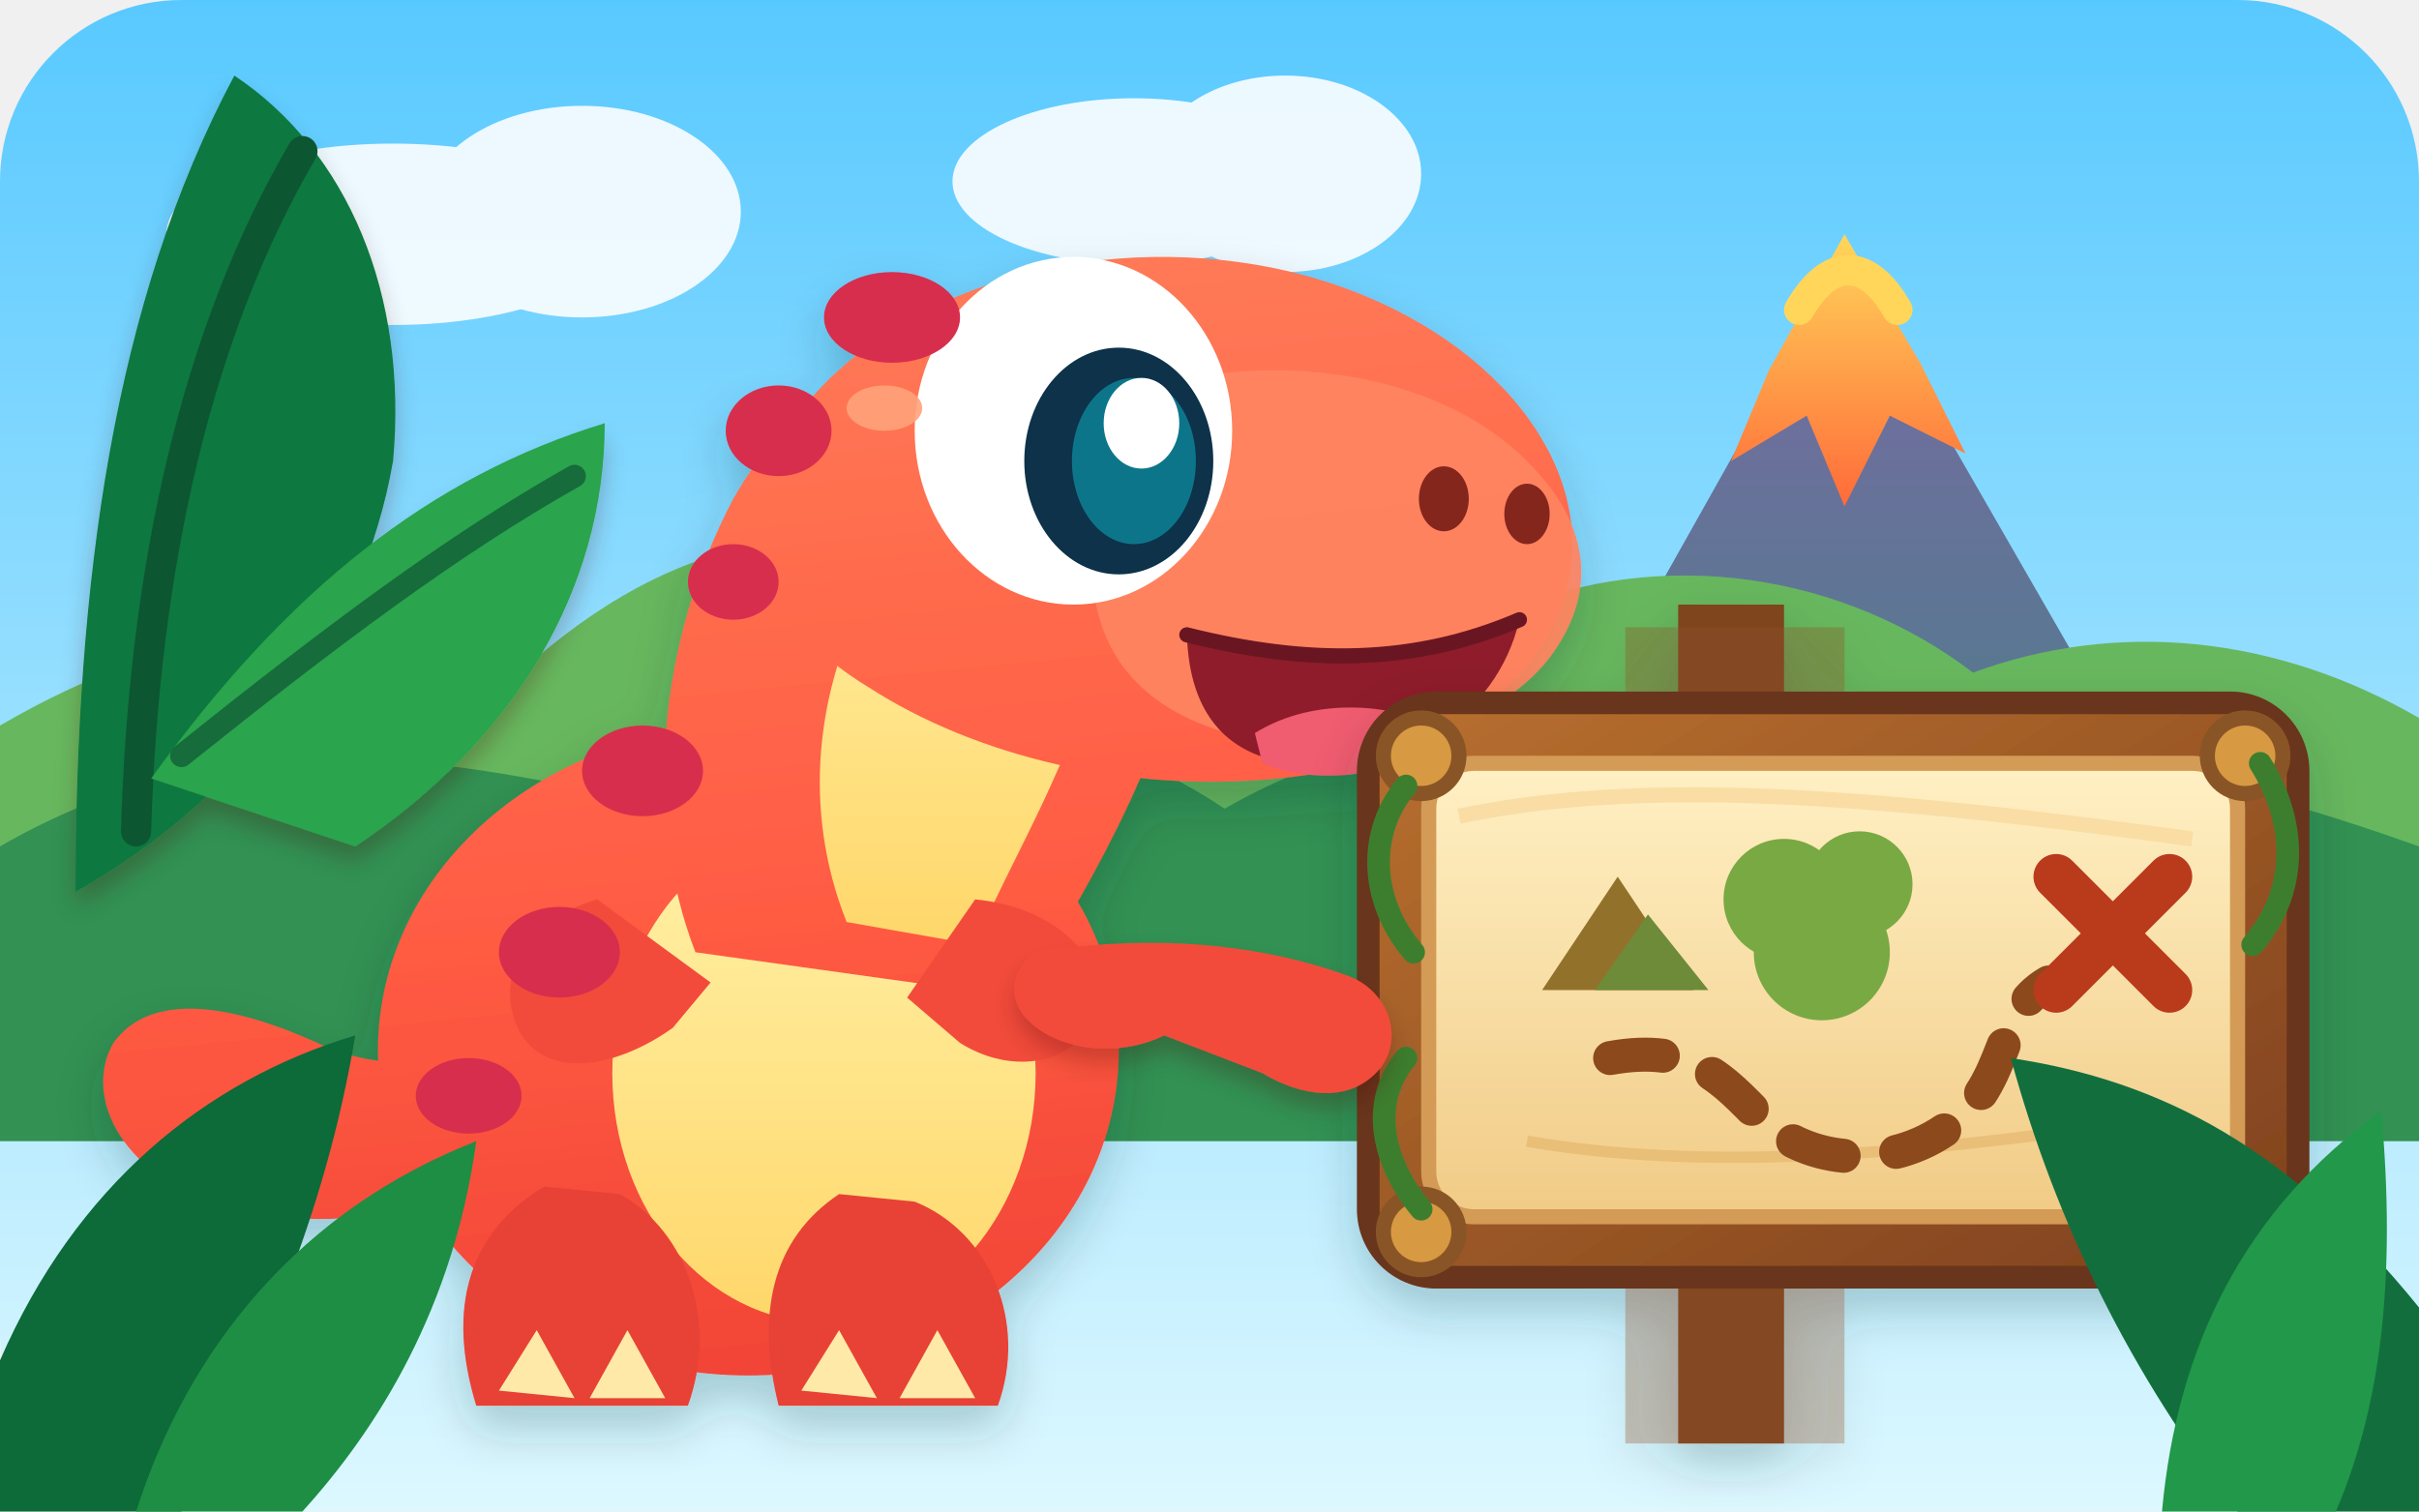
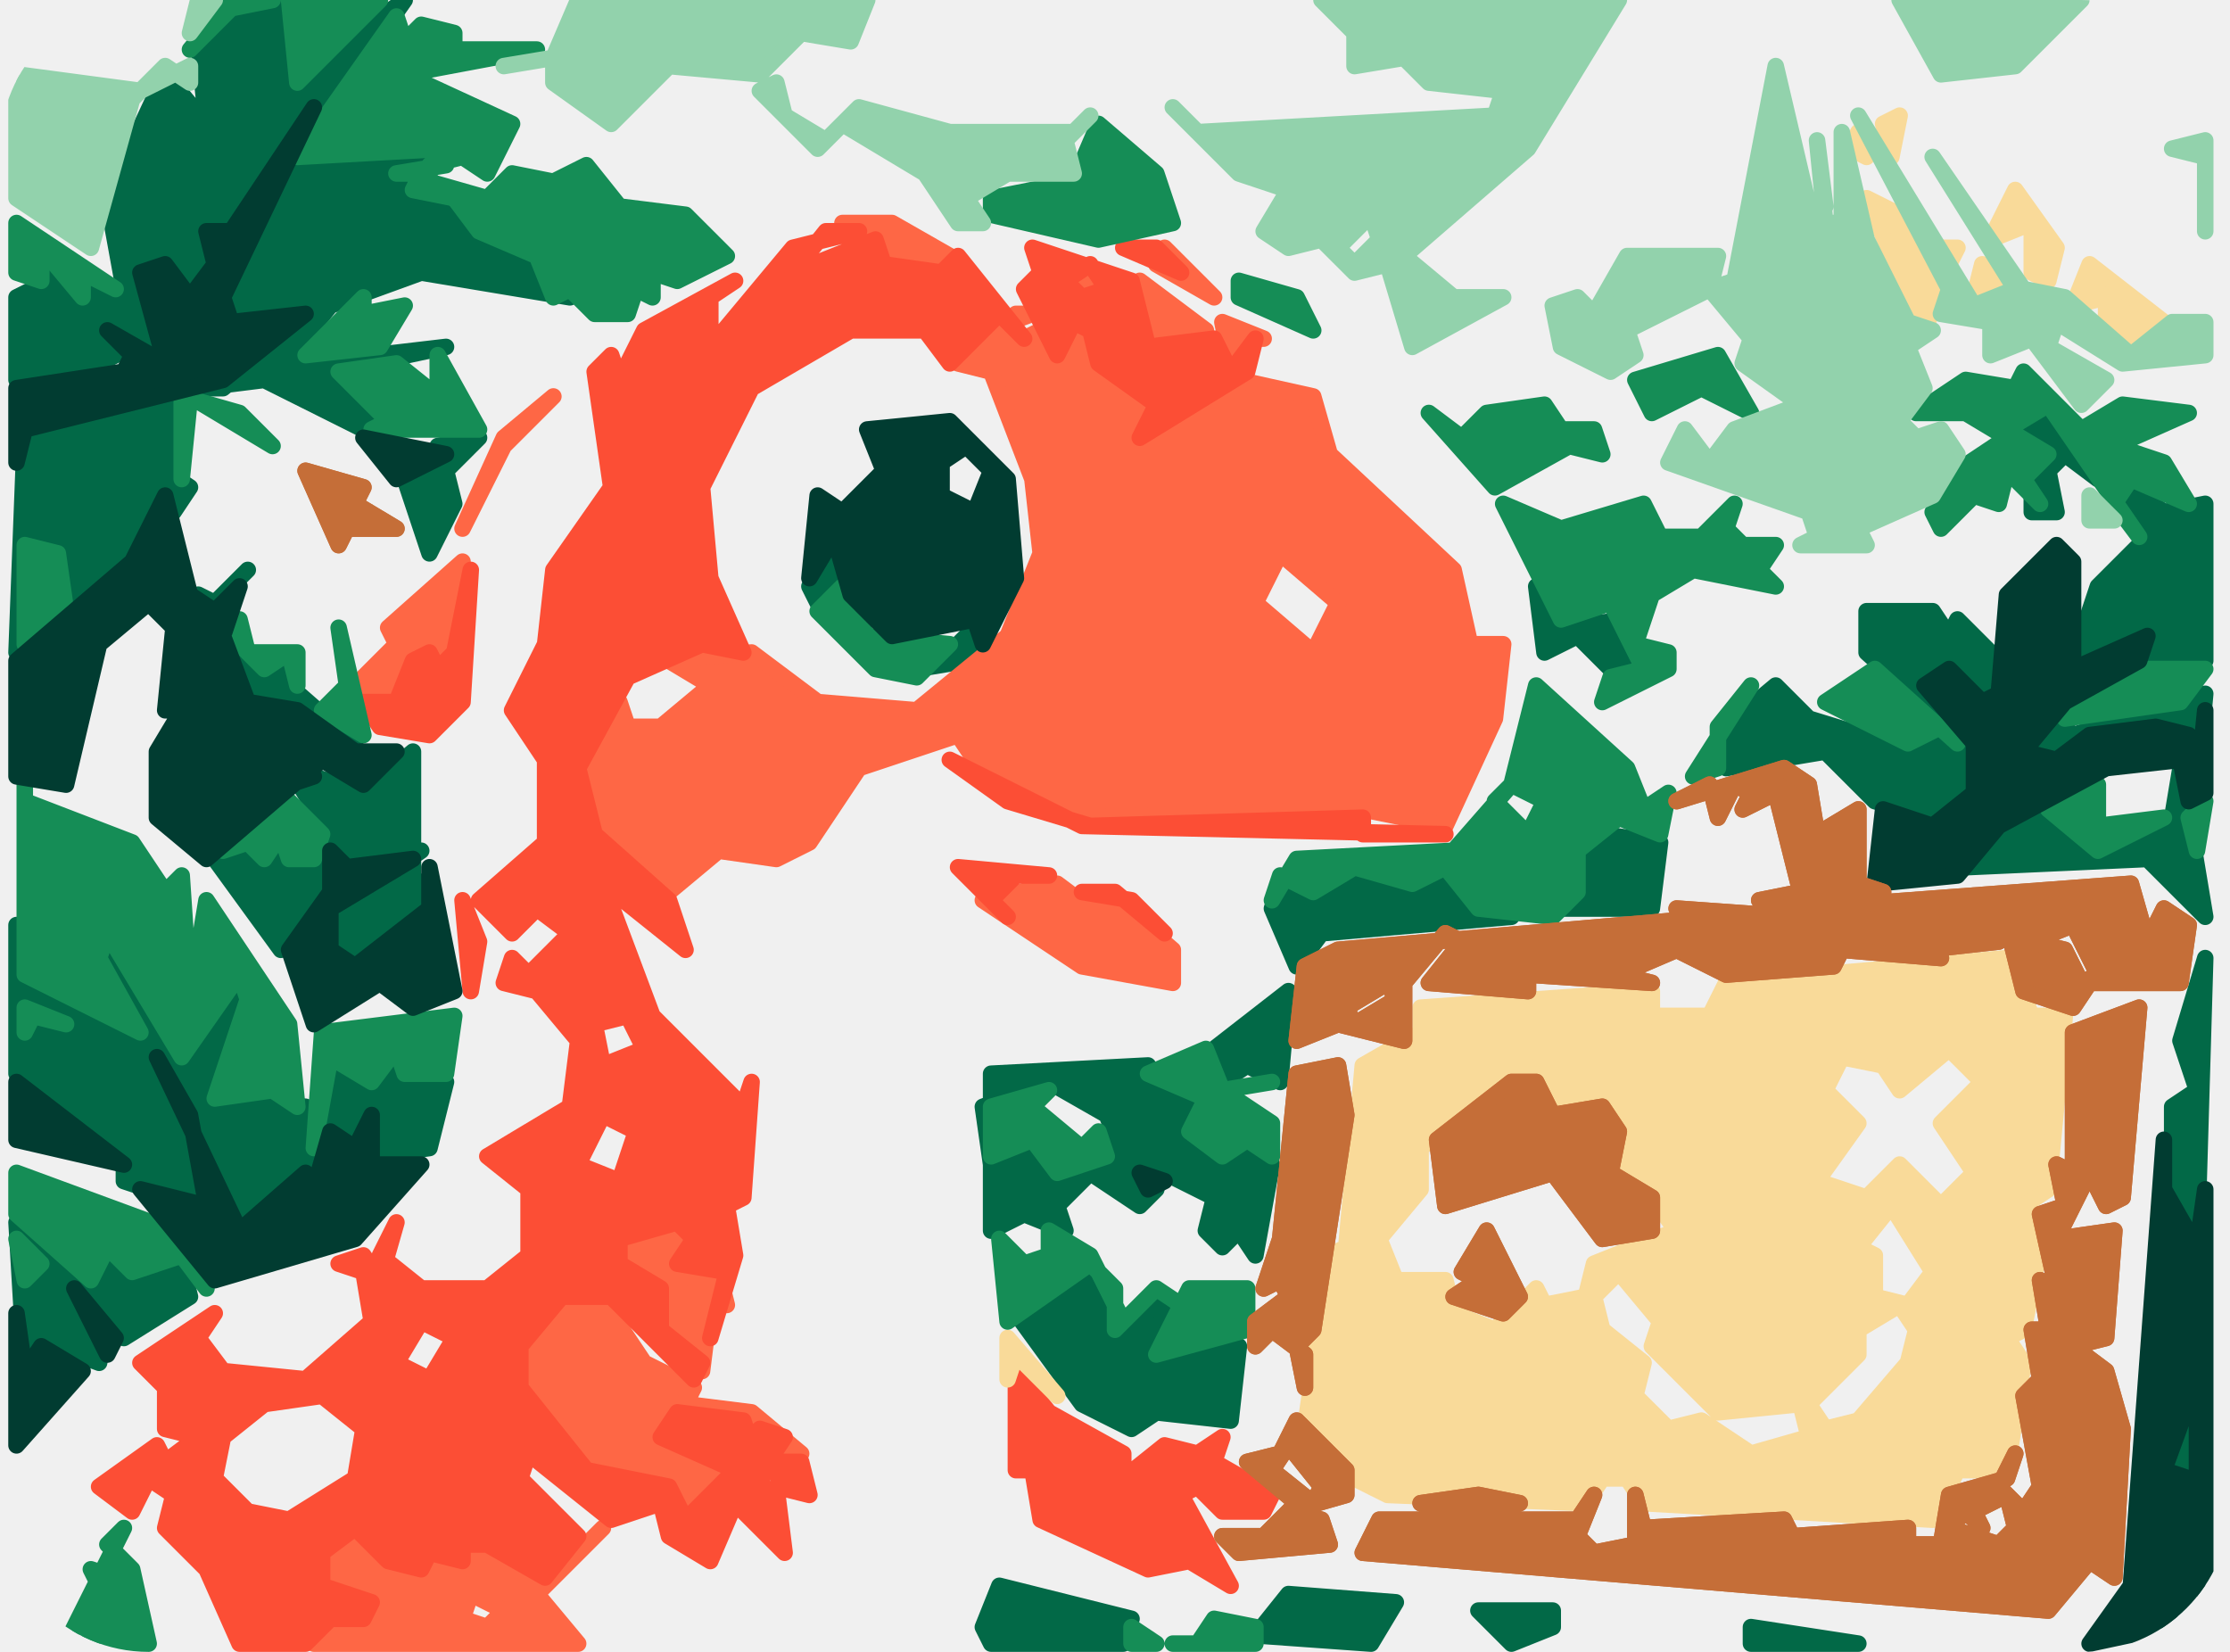
- <svg xmlns="http://www.w3.org/2000/svg" viewBox="0 0 320 200" role="img" aria-label="Mapa Aventura">
-   <defs>
-     <linearGradient id="sky" x1="160" y1="0" x2="160" y2="200" gradientUnits="userSpaceOnUse">
-       <stop stop-color="#58C9FF" />
-       <stop offset="1" stop-color="#DDF8FF" />
-     </linearGradient>
-     <linearGradient id="volcano" x1="250" y1="32" x2="250" y2="112" gradientUnits="userSpaceOnUse">
-       <stop stop-color="#7A6AA4" />
-       <stop offset="1" stop-color="#4C7D8A" />
-     </linearGradient>
-     <linearGradient id="lava" x1="0" y1="0" x2="0" y2="1">
-       <stop stop-color="#FFD65A" />
-       <stop offset="1" stop-color="#FF6B39" />
-     </linearGradient>
-     <linearGradient id="dino" x1="100" y1="42" x2="114" y2="183" gradientUnits="userSpaceOnUse">
-       <stop stop-color="#FF7956" />
-       <stop offset=".56" stop-color="#FF5B43" />
-       <stop offset="1" stop-color="#F14336" />
-     </linearGradient>
-     <linearGradient id="belly" x1="0" y1="0" x2="0" y2="1">
-       <stop stop-color="#FFF1A8" />
-       <stop offset="1" stop-color="#FFD76A" />
-     </linearGradient>
-     <linearGradient id="wood" x1="0" y1="0" x2="1" y2="1">
-       <stop stop-color="#B9702F" />
-       <stop offset="1" stop-color="#7E401D" />
-     </linearGradient>
-     <linearGradient id="paper" x1="0" y1="0" x2="0" y2="1">
-       <stop stop-color="#FFF0C4" />
-       <stop offset="1" stop-color="#F1CB86" />
-     </linearGradient>
-     <filter id="soft" x="-30%" y="-30%" width="160%" height="170%">
-       <feDropShadow dx="0" dy="3" stdDeviation="3" flood-color="#073C2E" flood-opacity=".22" />
-     </filter>
-     <filter id="tiny" x="-30%" y="-30%" width="160%" height="170%">
-       <feDropShadow dx="0" dy="2" stdDeviation="1.5" flood-color="#3B1C0D" flood-opacity=".24" />
-     </filter>
-   </defs>
-   <rect width="320" height="200" rx="24" fill="url(#sky)" />
-   <g fill="#FFFFFF" opacity=".88">
-     <ellipse cx="52" cy="31" rx="30" ry="12" />
-     <ellipse cx="77" cy="28" rx="21" ry="14" />
-     <ellipse cx="150" cy="24" rx="24" ry="11" />
-     <ellipse cx="170" cy="23" rx="18" ry="13" />
+ <svg xmlns="http://www.w3.org/2000/svg" viewBox="0 0 270 200" role="img" aria-label="Mapa Aventura">
+   <style>path{stroke-width:2;stroke-linejoin:round;fill-rule:evenodd}</style>
+   <clipPath id="r">
+     <rect width="270" height="200" rx="18" />
+   </clipPath>
+   <g clip-path="url(#r)">
+     <path d="M212 197l0 2 13 0zM179 195l4 4 5 -2 0 -2zM152 198l14 1 3 -5 -13 -1zM119 197l1 2 16 0 1 -3 -16 -4zM266 168l-3 6 3 8zM123 159l8 11 6 3 3 -2 9 1 1 -9 -10 2 1 -8 -6 5 -3 -8 -4 4zM2 148l1 17 1 -3 8 3 1 -5 2 2 8 -5 -1 -4 -6 2 -3 -3 -2 4zM3 150l3 3 -3 3zM120 130l0 19 4 -2 5 2 -1 -3 4 -4 6 4 2 -2 -3 -2 2 -1 8 4 -1 4 2 2 2 -2 2 3 2 -11 -3 -2 -3 2 -4 -3 1 -5 -4 0 -2 -4zM119 134l8 -3 7 4 2 5 -6 3 -4 -1 -1 -3 -5 2zM156 120l-9 7 1 4 3 -2 4 2zM267 116l-3 10 2 6 -3 2 0 10 3 6zM2 112l0 18 6 6 7 3 0 4 9 3 -2 -11 -4 -7 2 -2 9 22 8 -7 1 2 1 -6 4 1 2 -4 0 6 7 -1 2 -8 -5 0 -1 -3 -3 4 -6 -5 1 9 -2 4 -1 -6 -12 -1 4 -14 -7 10 -14 -22 8 14 -1 3 -12 -5zM2 122l7 2 -5 0 -1 2zM154 110l3 7 3 -4 23 -2 -4 0 -4 -5 -3 2 -8 -2 -5 3 -4 -2zM201 102l-7 -1 -3 4 1 3 -3 2 11 0zM267 111l-3 -18 -1 6 -7 5 -9 -6 -9 7 22 -1zM50 91l-6 5 -9 -3 5 8 -2 4 -3 0 -1 -3 -2 3 -5 -3 4 -4 -5 6 8 11 5 -7 1 -6 2 2 9 -1 -10 7 1 6 10 -7 -2 -3zM245 92l16 -5 5 2 0 6 1 -11 -16 5 -2 -2 5 -4zM29 79l2 6 5 0 7 5 -8 -7 0 -3 -3 2zM118 76l-3 3 -4 -1 4 1 -4 2 6 -1zM209 88l0 5 12 -2 6 6 7 2 4 -3 0 -6 -6 -7 4 -3 5 4 0 -5 -4 -4 -1 2 -2 -3 -8 0 0 5 10 9 -4 3 -13 -4 -4 -4zM186 71l1 8 4 -2 5 5 2 -1 -1 -6 -8 1zM30 69l-4 4 -2 -1 2 1zM101 66l-3 5 1 2 3 -3zM258 59l-2 1 4 5 -6 6 -3 9 8 -4 2 1 -1 3 7 0 0 -19 -5 1zM58 53l-5 1 2 1 -6 3 3 9 3 -6 -1 -4zM247 49l1 2 -4 1 5 3 -3 3 0 4 3 0 -1 -5 2 -2 4 3zM21 48l-18 5 -1 26 1 -14 5 2 1 6 -5 5 11 -10 5 -9 1 3 2 -3 -3 -2zM69 36l-22 -15 7 -2 -19 1 14 -20 -11 8 -1 3 -2 -1 -1 -10 -10 5 1 10 -5 -6 -7 15 2 11 -5 -1 -2 2 -3 -5 1 3 -4 2 0 10 6 0 8 -4 3 2 -3 -11 4 -2 3 4 13 -22 2 1 -10 24 10 0 -11 9 -3 0 8 -1 12 6 2 -1 -6 -6 14 -3 -17 2 -1 -2 4 -5 11 -4zM2 38l2 -3 1 2z" fill="#026947" stroke="#026947" />
+     <path d="M73 185l-6 6 -2 -3 -3 3 -3 -3 -3 0 0 2 -4 -1 -1 2 -8 -5 -3 2 0 4 6 2 -8 5 32 0 -5 -6zM56 196l1 -3 4 2 -2 2zM77 149l-1 4 2 2 -4 3 -6 0 -4 5 0 5 7 9 10 2 2 4 4 0 1 -3 2 2 -3 -5 -7 -4 2 -3 8 1 1 3 4 1 -1 2 3 -1 -6 -5 -8 -1 1 -2 -6 -3 -4 -6 1 -2 2 2 -1 -2 4 -2 1 6 -2 0 3 0 3 5 1 -8 2 0 -1 -4 -3 1 -2 -6zM119 109l12 8 11 2 0 -4 -7 -6 -3 1 -4 -3zM56 68l-9 8 1 2 -4 4 1 3 3 -1 2 -5 2 -1 0 3 2 -2zM67 48l-6 5 -5 11 5 -10zM148 39l1 5 1 -3 3 0zM182 78l-4 0 -2 -9 -15 -14 -2 -7 -9 -2 -12 8 1 -5 -7 -5 0 -3 -2 -1 -1 2 -1 -2 -2 3 0 -3 -4 2 1 -4 2 0 -8 3 -1 3 4 1 5 13 1 9 -4 10 -11 9 -12 -1 -8 -6 -10 1 5 3 -6 5 -4 0 -1 -3 -4 10 2 6 8 7 6 -5 7 1 4 -2 6 -9 12 -4 4 6 12 4 33 -1 10 2 6 -13zM155 67l7 6 -3 6 -7 -6zM136 39l2 -1 1 3 7 -1 -8 -6 1 3zM130 34l3 1 -1 -2zM141 30l-1 2 7 4zM102 27l4 1 1 3 8 0 -7 -4z" fill="#FE6745" stroke="#FE6745" />
+     <path d="M123 166l0 12 2 0 1 6 13 6 5 -1 5 3 -6 -11 2 -1 3 3 5 0 1 -2 -7 -4 1 -3 -3 2 -4 -1 -5 4 0 -3 -9 -5zM56 109l1 11 1 -6zM131 108l4 0 6 5 -4 -4zM116 105l6 6 -2 -2 3 -3 4 0zM115 92l16 8 44 1 -10 0 0 -2 -33 1 -10 -3zM57 69l-2 10 -2 2 -1 -2 -2 1 -2 5 -4 0 2 3 6 1 4 -4zM136 30l7 3 -3 -3zM125 30l1 3 -2 2 4 8 2 -4 2 1 1 4 7 5 -2 4 13 -8 1 -4 -3 4 -2 -4 -8 1 -2 -8zM129 34l3 -2 2 3 -3 1zM116 31l-2 2 -7 -1 -1 -3 -10 4 4 -5 4 0 -8 2 -10 12 0 -6 3 -2 -11 6 -3 6 -1 -3 -2 2 2 14 -7 10 -1 9 -4 8 4 6 0 10 -8 7 4 4 3 -3 4 3 -5 5 -2 -2 -1 3 4 1 5 6 -1 8 -10 6 5 4 0 8 -5 4 -8 0 -5 -4 2 -4 -2 7 -2 -3 -3 1 3 1 1 6 -8 7 -10 -1 -3 -4 2 -3 -9 6 3 3 0 5 4 1 -4 3 -1 -2 -7 5 4 3 2 -4 3 2 -1 4 5 5 4 9 8 0 3 -3 4 0 1 -2 -6 -2 0 -4 4 -3 4 4 4 1 1 -2 4 1 0 -2 3 0 7 4 4 -5 -7 -7 1 -3 10 8 6 -2 1 4 5 3 3 -7 6 6 -1 -8 4 1 -1 -4 -4 0 2 -3 -3 -1 -1 2 -1 -3 -8 -1 -2 3 9 4 -6 6 -2 -4 -10 -2 -8 -10 0 -5 5 -6 6 0 10 10 1 -2 -5 -4 0 -5 -5 -3 0 -3 7 -2 2 2 -2 3 6 1 -2 8 3 -10 -1 -6 2 -1 1 -14 -1 3 -11 -11 -6 -16 10 8 -2 -6 -9 -8 -2 -8 6 -11 9 -4 5 1 -4 -9 -1 -11 6 -12 12 -7 9 0 3 4 6 -6 3 3zM61 183l2 2 -2 3zM88 181l4 0 -2 2zM91 177l4 2 -2 2zM39 169l5 4 -1 6 -8 5 -5 -1 -4 -4 1 -5 5 -4zM51 160l4 2 -3 5 -4 -2zM74 157l2 -1 1 2zM73 135l4 2 -2 6 -5 -2zM72 124l4 -1 2 4 -5 2z" fill="#FC4E35" stroke="#FC4E35" />
+     <path d="M122 162l0 5 1 -3 5 5zM250 123l-4 0 -3 -7 -34 3 -2 4 -7 0 0 -3 -28 2 0 3 -7 4 -2 22 -2 1 -3 21 4 1 2 5 4 2 24 1 2 -3 3 0 2 3 35 2 3 -6 6 0 2 -13 -2 -3 2 -1 2 -10 -2 -5 3 -2zM230 158l2 3 -1 4 -6 7 -4 1 -2 -3 6 -6 0 -3zM193 157l3 -3 5 6 -1 3 8 8 10 -1 1 4 -7 2 -6 -4 -4 1 -4 -4 1 -4 -5 -4zM229 146l5 8 -3 4 -4 -1 0 -5 -2 -1zM185 129l4 5 7 0 1 7 6 8 -10 4 -1 4 -5 1 -1 -2 -5 5 -5 -2 -1 -4 -6 0 -2 -5 5 -6 0 -5zM240 131l-5 5 4 6 -4 4 -5 -5 -4 4 -6 -2 5 -7 -4 -4 2 -4 5 1 2 3 6 -5zM253 32l-2 5 4 -1 0 4 5 2 2 -3zM240 32l-1 4 3 -1zM237 30l-2 0 1 2zM226 24l7 16 2 -5 -5 -9zM244 23l-3 6 5 -2 0 6 2 1 1 -4zM225 16l-1 2 2 1zM230 14l-2 1 1 4z" fill="#F9DA99" stroke="#F9DA99" />
+     <path d="M137 197l0 2 3 0zM152 197l-5 -1 -2 3 -3 0 10 0zM15 185l-7 14 10 0 -2 -9 -3 -3zM11 190l3 1 -2 1zM2 150l1 5 2 -2zM121 150l1 10 10 -7 3 3 0 5 5 -5 3 2 -3 6 11 -3 0 -5 -7 0 -1 2 -3 -2 -4 4 -4 -8 -5 -3 0 3 -3 1zM2 142l0 5 9 8 2 -4 3 3 6 -2 3 4 -4 -7zM120 134l0 6 5 -2 3 4 6 -2 -1 -3 -2 2 -6 -5 2 -2zM139 130l7 3 -2 4 4 3 3 -2 3 2 0 -4 -6 -4 6 -1 -6 1 -2 -5zM55 123l-16 2 -1 14 2 -11 5 3 3 -4 1 3 5 0zM3 122l0 3 1 -2 4 1zM267 97l-2 2 1 4zM39 101l-4 -4 -8 6 3 -1 2 2 2 -3 1 3 3 0zM248 98l6 5 8 -4 -8 1 0 -5zM3 95l0 23 14 7 -5 -9 1 -3 9 15 7 -10 1 3 -4 12 7 -1 3 2 -1 -10 -10 -15 -2 12 -1 -15 -2 2 -4 -6 -13 -5zM212 83l-7 11 3 -1 0 -5zM202 96l-3 2 -2 -5 -11 -10 -3 12 -7 8 -19 1 -3 5 1 -3 4 2 5 -3 7 2 4 -2 4 5 9 1 3 -3 0 -5 5 -4 5 2zM183 95l4 2 -2 4 -4 -4zM221 85l10 5 4 -2 2 2 -10 -9zM267 81l-8 0 -9 6 14 -2zM41 76l1 7 -3 3 5 3zM29 75l0 3 3 3 3 -2 1 4 0 -4 -6 0zM99 74l7 7 5 1 4 -4 -10 -1 -3 -6zM3 66l0 12 2 -4 1 2 2 -2 -1 -7zM182 61l7 14 6 -2 4 8 -4 1 -1 3 8 -4 0 -2 -4 -1 2 -6 5 -3 10 2 -2 -2 2 -3 -4 0 -2 -2 1 -3 -4 4 -5 0 -2 -4 -10 3zM194 68l1 5 -2 -2zM194 55l-1 -3 -4 0 -2 -3 -7 1 -3 3 -4 -3 8 9 9 -5zM22 48l0 10 1 -10 10 6 -4 -4zM232 50l6 0 5 3 -6 4 -3 5 1 2 4 -4 3 1 1 -4 4 4 -2 -3 3 -3 -5 -3 5 -3 11 16 -3 -4 2 -3 7 3 -3 -5 -6 -2 9 -4 -8 -1 -5 3 -7 -7 -1 2 -6 -1zM212 50l-4 -7 -10 3 2 4 6 -3zM58 52l-5 -9 0 5 -5 -4 -7 1 6 6 -2 1zM49 37l-5 1 0 -2 -7 7 9 -1zM150 34l0 2 9 4 -2 -4zM2 27l0 6 3 1 0 -4 5 6 0 -3 4 2zM142 27l-2 -6 -7 -6 -3 7 -10 2 0 2 13 3zM36 19l18 -1 0 2 -6 1 3 0 -1 2 5 1 3 4 7 3 2 5 2 -1 3 3 4 0 1 -3 2 1 0 -3 3 1 6 -3 -5 -5 -8 -1 -4 -5 -4 2 -5 -1 -3 3 -7 -2 0 -2 4 -1 3 2 3 -6 -13 -6 16 -3 -10 0 0 -2 -4 -1 -2 2 -1 -3zM36 10l10 -10 -11 0zM33 0l-5 0 -5 6 5 -5z" fill="#158D56" stroke="#158D56" />
+     <path d="M253 60l0 3 3 0zM267 17l-4 1 4 1 0 9zM225 14l11 21 -1 3 6 1 0 4 5 -2 6 8 3 -3 -7 -4 1 -3 8 5 10 -1 0 -4 -4 0 -5 4 -8 -7 -5 -1 -11 -16 10 16 -5 2zM92 11l7 7 3 -3 10 6 4 6 3 0 -2 -3 5 -3 8 0 -1 -4 3 -3 -2 2 -15 0 -11 -3 -4 4 -5 -3 -1 -4zM215 8l-5 26 -3 1 1 -4 -11 0 -4 7 -2 -2 -3 1 1 5 6 3 3 -2 -1 -3 10 -5 5 6 -1 3 7 5 -8 3 -3 4 -3 -4 -2 4 17 6 1 3 -2 1 8 0 -1 -2 9 -4 3 -5 -2 -3 -3 1 -2 -2 3 -4 -2 -5 3 -2 -3 -1 -5 -10 -3 -13 0 11 -2 0 -1 -10 1 8 -2 0zM23 8l-6 3 -15 -2 0 15 9 6 5 -18 4 -4 3 2zM230 0l5 9 9 -1 8 -8zM196 0l-36 0 4 4 0 4 6 -1 3 3 9 1 -1 3 -36 2 -3 -3 8 8 6 2 -3 5 3 2 4 -1 4 4 4 -1 3 10 11 -6 -6 0 -6 -5 15 -13zM166 26l1 3 -3 3 -2 -2zM61 8l6 -1 0 3 7 5 7 -7 11 1 5 -5 6 1 2 -5 -35 0 -3 7zM26 0l-2 0 -1 4z" fill="#92D2AC" stroke="#92D2AC" />
+     <path d="M2 159l0 16 8 -9 -5 -3 -2 3zM9 156l4 8 1 -2zM138 142l1 2 2 -1zM262 138l-4 54 -5 7 14 -3 0 -52 -1 7 -4 -7zM266 167l0 16 -1 -4 -3 -1zM2 131l0 7 13 3zM19 128l4 7 2 11 -8 -2 9 11 17 -5 8 -9 -6 0 0 -6 -2 4 -3 -2 -2 7 -1 -2 -8 7zM40 103l0 5 -5 7 3 9 8 -5 4 3 5 -2 -3 -15 0 5 -9 7 -3 -2 0 -5 10 -6 -8 1zM249 66l-6 6 -1 12 -2 1 -4 -4 -3 2 6 7 0 6 -5 4 -6 -2 -1 9 10 -1 5 -6 13 -7 9 -1 1 5 2 -1 0 -10 -1 10 -1 -7 -4 -1 -8 1 -4 3 -4 -1 5 -6 9 -5 1 -3 -9 4 0 -13zM20 60l-4 8 -14 12 0 14 6 1 4 -17 6 -5 3 3 -1 10 2 0 -3 5 0 8 6 5 14 -12 5 3 4 -4 -5 0 -7 -5 -6 -1 -3 -8 2 -6 -3 3 -3 -2zM34 93l4 1 -3 1zM26 83l1 5 -2 -2zM44 53l4 5 6 -3zM105 52l2 5 -5 5 -3 -2 -1 10 3 -5 2 7 5 5 10 -2 1 3 4 -8 -1 -12 -7 -7zM117 54l3 3 -2 5 -4 -2 0 -4zM38 13l-10 15 -3 0 1 4 -3 4 -3 -4 -3 1 3 11 -7 -4 3 3 -1 2 -13 2 0 9 1 -4 24 -6 10 -8 -9 1 -1 -3z" fill="#013C31" stroke="#013C31" />
+     <path d="M157 172l-2 4 -4 1 6 5 -4 4 -5 0 2 2 11 -1 -1 -3 -4 -1 7 -2 0 -3zM156 175l4 5 -1 2 -5 -4zM180 149l-3 5 2 1 -3 2 6 2 2 -2zM174 138l1 8 13 -4 6 8 6 -1 0 -4 -5 -3 1 -5 -2 -3 -6 1 -2 -4 -3 0zM162 129l-5 1 -2 20 -2 6 2 -1 1 2 -4 3 0 3 2 -2 4 3 0 4 -1 -5 2 -2 4 -26zM259 122l-8 3 0 17 -2 -1 1 5 -3 1 2 9 -2 -1 1 6 -2 0 1 6 -2 2 2 11 -2 3 -3 -3 2 -4 -1 3 -7 2 -1 6 -4 0 0 -2 -14 1 -1 -2 -17 1 -1 -4 0 6 -5 1 -2 -2 2 -5 -2 3 -10 0 0 -2 3 0 -5 -1 -7 1 6 0 0 2 -11 0 -2 4 83 7 5 -6 3 2 1 -18 -2 -7 -4 -3 4 -1 1 -13 -7 1 4 -8 2 4 2 -1zM235 187l8 1 -6 1zM243 181l1 4 -2 2 -6 -2 2 -2 2 2 -1 -2zM254 167l-2 23 -1 -8zM265 112l-3 -2 -2 4 -2 -7 -40 3 0 -2 10 0 -3 -1 0 -9 -5 3 -1 -6 -3 -2 -13 4 4 -2 1 4 2 -4 2 1 -1 2 4 -2 3 12 -5 1 4 0 0 2 -14 -1 5 1 -46 4 -4 2 -1 9 5 -2 8 2 0 -7 5 -6 2 1 -4 5 12 1 0 -2 15 1 -4 -1 7 -3 6 3 13 -1 1 -2 12 1 -2 -1 9 -1 1 -2 2 8 6 2 2 -3 11 0zM168 119l1 2 -5 3 -1 -2zM250 118l1 2 -2 1zM246 114l5 -2 3 6 -2 1 -2 -4zM37 57l4 9 1 -2 6 0 -5 -3 1 -2z" fill="#C56E38" stroke="#C56E38" />
+     <path d="M157 172l-2 4 -4 1 6 5 -4 4 -5 0 2 2 11 -1 -1 -3 -4 -1 7 -2 0 -3zM156 175l4 5 -1 2 -5 -4zM180 149l-3 5 2 1 -3 2 6 2 2 -2zM174 138l1 8 13 -4 6 8 6 -1 0 -4 -5 -3 1 -5 -2 -3 -6 1 -2 -4 -3 0zM162 129l-5 1 -2 20 -2 6 2 -1 1 2 -4 3 0 3 2 -2 4 3 0 4 -1 -5 2 -2 4 -26zM259 122l-8 3 0 17 -2 -1 1 5 -3 1 2 9 -2 -1 1 6 -2 0 1 6 -2 2 2 11 -2 3 -3 -3 2 -4 -1 3 -7 2 -1 6 -4 0 0 -2 -14 1 -1 -2 -17 1 -1 -4 0 6 -5 1 -2 -2 2 -5 -2 3 -10 0 0 -2 3 0 -5 -1 -7 1 6 0 0 2 -11 0 -2 4 83 7 5 -6 3 2 1 -18 -2 -7 -4 -3 4 -1 1 -13 -7 1 4 -8 2 4 2 -1zM235 187l8 1 -6 1zM243 181l1 4 -2 2 -6 -2 2 -2 2 2 -1 -2zM254 167l-2 23 -1 -8zM265 112l-3 -2 -2 4 -2 -7 -40 3 0 -2 10 0 -3 -1 0 -9 -5 3 -1 -6 -3 -2 -13 4 4 -2 1 4 2 -4 2 1 -1 2 4 -2 3 12 -5 1 4 0 0 2 -14 -1 5 1 -46 4 -4 2 -1 9 5 -2 8 2 0 -7 5 -6 2 1 -4 5 12 1 0 -2 15 1 -4 -1 7 -3 6 3 13 -1 1 -2 12 1 -2 -1 9 -1 1 -2 2 8 6 2 2 -3 11 0zM168 119l1 2 -5 3 -1 -2zM250 118l1 2 -2 1zM246 114l5 -2 3 6 -2 1 -2 -4zM37 57l4 9 1 -2 6 0 -5 -3 1 -2z" fill="#C56E38" stroke="#C56E38" />
  </g>
-   <path d="M203 107L244 34L286 107Z" fill="url(#volcano)" />
-   <path d="M234 49L244 31L254 48L260 60L250 55L244 67L239 55L229 61Z" fill="url(#lava)" />
-   <path d="M238 41C242 34 247 34 251 41" fill="none" stroke="#FFD65A" stroke-width="4" stroke-linecap="round" />
-   <path d="M0 96C24 82 48 79 71 87C91 70 111 67 132 78C154 64 179 66 199 81C220 72 244 76 261 89C280 82 301 84 320 95V137H0Z" fill="#67B75E" />
-   <path d="M0 112C31 94 61 101 85 106C113 89 141 93 162 107C190 91 217 96 236 109C263 95 292 102 320 112V151H0Z" fill="#329153" />
-   <g filter="url(#tiny)">
-     <path d="M10 118C10 77 15 40 31 10C46 20 54 39 52 61C48 84 33 105 10 118Z" fill="#11783F" />
-     <path d="M18 110C19 75 26 44 40 20" fill="none" stroke="#0A5733" stroke-width="4" stroke-linecap="round" />
-     <path d="M20 103C38 78 57 63 80 56C80 78 68 98 47 112Z" fill="#2CA44E" />
-     <path d="M24 100C44 84 60 72 76 63" fill="none" stroke="#176C3B" stroke-width="3" stroke-linecap="round" />
-   </g>
-   <g filter="url(#soft)">
-     <path d="M83 144C64 159 47 165 28 159C16 155 11 145 15 138C20 131 31 133 42 138C55 144 67 139 79 126Z" fill="url(#dino)" />
-     <ellipse cx="99" cy="139" rx="49" ry="43" fill="url(#dino)" />
-     <ellipse cx="109" cy="142" rx="28" ry="33" fill="url(#belly)" />
-     <path d="M92 126C85 108 87 85 97 66C106 50 122 42 137 46C152 50 160 65 157 83C154 101 143 119 135 132Z" fill="url(#dino)" />
-     <path d="M112 122C106 107 108 91 115 78C121 66 128 60 136 61C145 63 149 72 146 84C142 101 134 113 129 125Z" fill="url(#belly)" />
-     <path d="M104 57C116 39 142 31 166 35C190 39 208 55 208 72C208 88 192 101 169 103C149 105 129 100 115 91C100 82 96 68 104 57Z" fill="url(#dino)" />
-     <path d="M149 52C168 46 190 49 202 61C211 70 211 79 205 87C198 96 184 100 167 98C155 96 147 90 145 80C144 70 145 60 149 52Z" fill="#FF8461" opacity=".92" />
-     <ellipse cx="142" cy="57" rx="21" ry="23" fill="#FFFFFF" />
-     <ellipse cx="148" cy="61" rx="12.5" ry="15" fill="#08314A" />
-     <ellipse cx="150" cy="61" rx="8.2" ry="11" fill="#0A91A5" opacity=".7" />
-     <ellipse cx="151" cy="56" rx="5" ry="6" fill="#FFFFFF" />
-     <path d="M157 83C172 89 190 88 201 82C198 95 185 103 171 101C162 100 157 94 157 83Z" fill="#8E1E29" />
-     <path d="M166 97C174 92 185 93 192 97C185 103 174 104 167 101Z" fill="#F05B70" />
-     <path d="M157 84C173 88 187 88 201 82" fill="none" stroke="#6B1520" stroke-width="2" stroke-linecap="round" />
-     <ellipse cx="191" cy="66" rx="3.3" ry="4.3" fill="#84251F" />
-     <ellipse cx="202" cy="68" rx="3" ry="4" fill="#84251F" />
-     <path d="M79 119C69 122 65 130 69 137C73 143 82 141 89 136L94 130Z" fill="#F34B3A" />
-     <path d="M129 119C139 120 146 126 145 133C144 140 135 143 127 138L120 132Z" fill="#F34B3A" />
-     <path d="M72 157C62 163 59 173 63 186H91C95 175 91 163 82 158Z" fill="#E74235" />
-     <path d="M111 158C102 164 100 174 103 186H132C136 175 131 163 121 159Z" fill="#E74235" />
-     <path d="M66 184L71 176L76 185Z" fill="#FFE9A8" />
-     <path d="M78 185L83 176L88 185Z" fill="#FFE9A8" />
-     <path d="M106 184L111 176L116 185Z" fill="#FFE9A8" />
-     <path d="M119 185L124 176L129 185Z" fill="#FFE9A8" />
-     <g fill="#D82E4E">
-       <ellipse cx="118" cy="42" rx="9" ry="6" />
-       <ellipse cx="103" cy="57" rx="7" ry="6" />
-       <ellipse cx="97" cy="77" rx="6" ry="5" />
-       <ellipse cx="85" cy="102" rx="8" ry="6" />
-       <ellipse cx="74" cy="126" rx="8" ry="6" />
-       <ellipse cx="62" cy="145" rx="7" ry="5" />
-     </g>
-     <ellipse cx="117" cy="54" rx="5" ry="3" fill="#FFA27A" opacity=".9" />
-   </g>
-   <g filter="url(#soft)">
-     <path d="M222 80H236V191H222Z" fill="#7F451F" />
-     <path d="M215 83H244V191H215Z" fill="#8E4E23" opacity=".32" />
-     <rect x="181" y="93" width="123" height="76" rx="9" fill="url(#wood)" stroke="#69351B" stroke-width="3" />
-     <rect x="189" y="101" width="107" height="60" rx="6" fill="url(#paper)" stroke="#D39B56" stroke-width="2" />
-     <path d="M193 108C217 103 246 105 290 111" fill="none" stroke="#F8D99E" stroke-width="2" opacity=".8" />
-     <path d="M202 151C225 155 253 153 285 148" fill="none" stroke="#E4B56C" stroke-width="1.5" opacity=".65" />
-     <path d="M204 131L214 116L224 131Z" fill="#92722C" />
-     <path d="M211 131L218 121L226 131Z" fill="#6D8B39" />
-     <g fill="#79A943">
-       <circle cx="236" cy="119" r="8" />
-       <circle cx="246" cy="117" r="7" />
-       <circle cx="241" cy="126" r="9" />
-     </g>
-     <path d="M213 140C224 138 228 143 233 148C239 154 250 155 258 149C266 143 264 134 271 130" fill="none" stroke="#8C4A1F" stroke-width="4.5" stroke-linecap="round" stroke-dasharray="7 7" />
-     <path d="M272 116L287 131M287 116L272 131" stroke="#B93A1D" stroke-width="6" stroke-linecap="round" />
-     <g fill="#D79A43" stroke="#8A5426" stroke-width="2">
-       <circle cx="188" cy="100" r="5" />
-       <circle cx="297" cy="100" r="5" />
-       <circle cx="188" cy="163" r="5" />
-       <circle cx="297" cy="163" r="5" />
-     </g>
-     <path d="M186 104C181 110 181 119 187 126M299 101C304 109 304 118 298 125M188 160C183 154 181 146 186 140" fill="none" stroke="#3E7E2F" stroke-width="3" stroke-linecap="round" />
-   </g>
-   <path d="M137 126C149 124 164 124 178 129C184 131 186 138 182 142C178 146 172 145 167 142L154 137C148 140 140 139 136 135C133 132 134 128 137 126Z" fill="#F34B3A" filter="url(#tiny)" />
-   <path d="M0 180C10 157 27 143 47 137C43 161 34 181 24 200H0Z" fill="#0D6A39" />
-   <path d="M18 200C25 178 40 160 63 151C60 173 50 189 40 200Z" fill="#1D8E43" />
-   <path d="M320 173C303 152 286 143 266 140C272 162 282 182 296 200H320Z" fill="#126F3D" />
-   <path d="M286 200C288 178 297 160 315 147C317 169 315 186 309 200Z" fill="#22984A" />
</svg>
